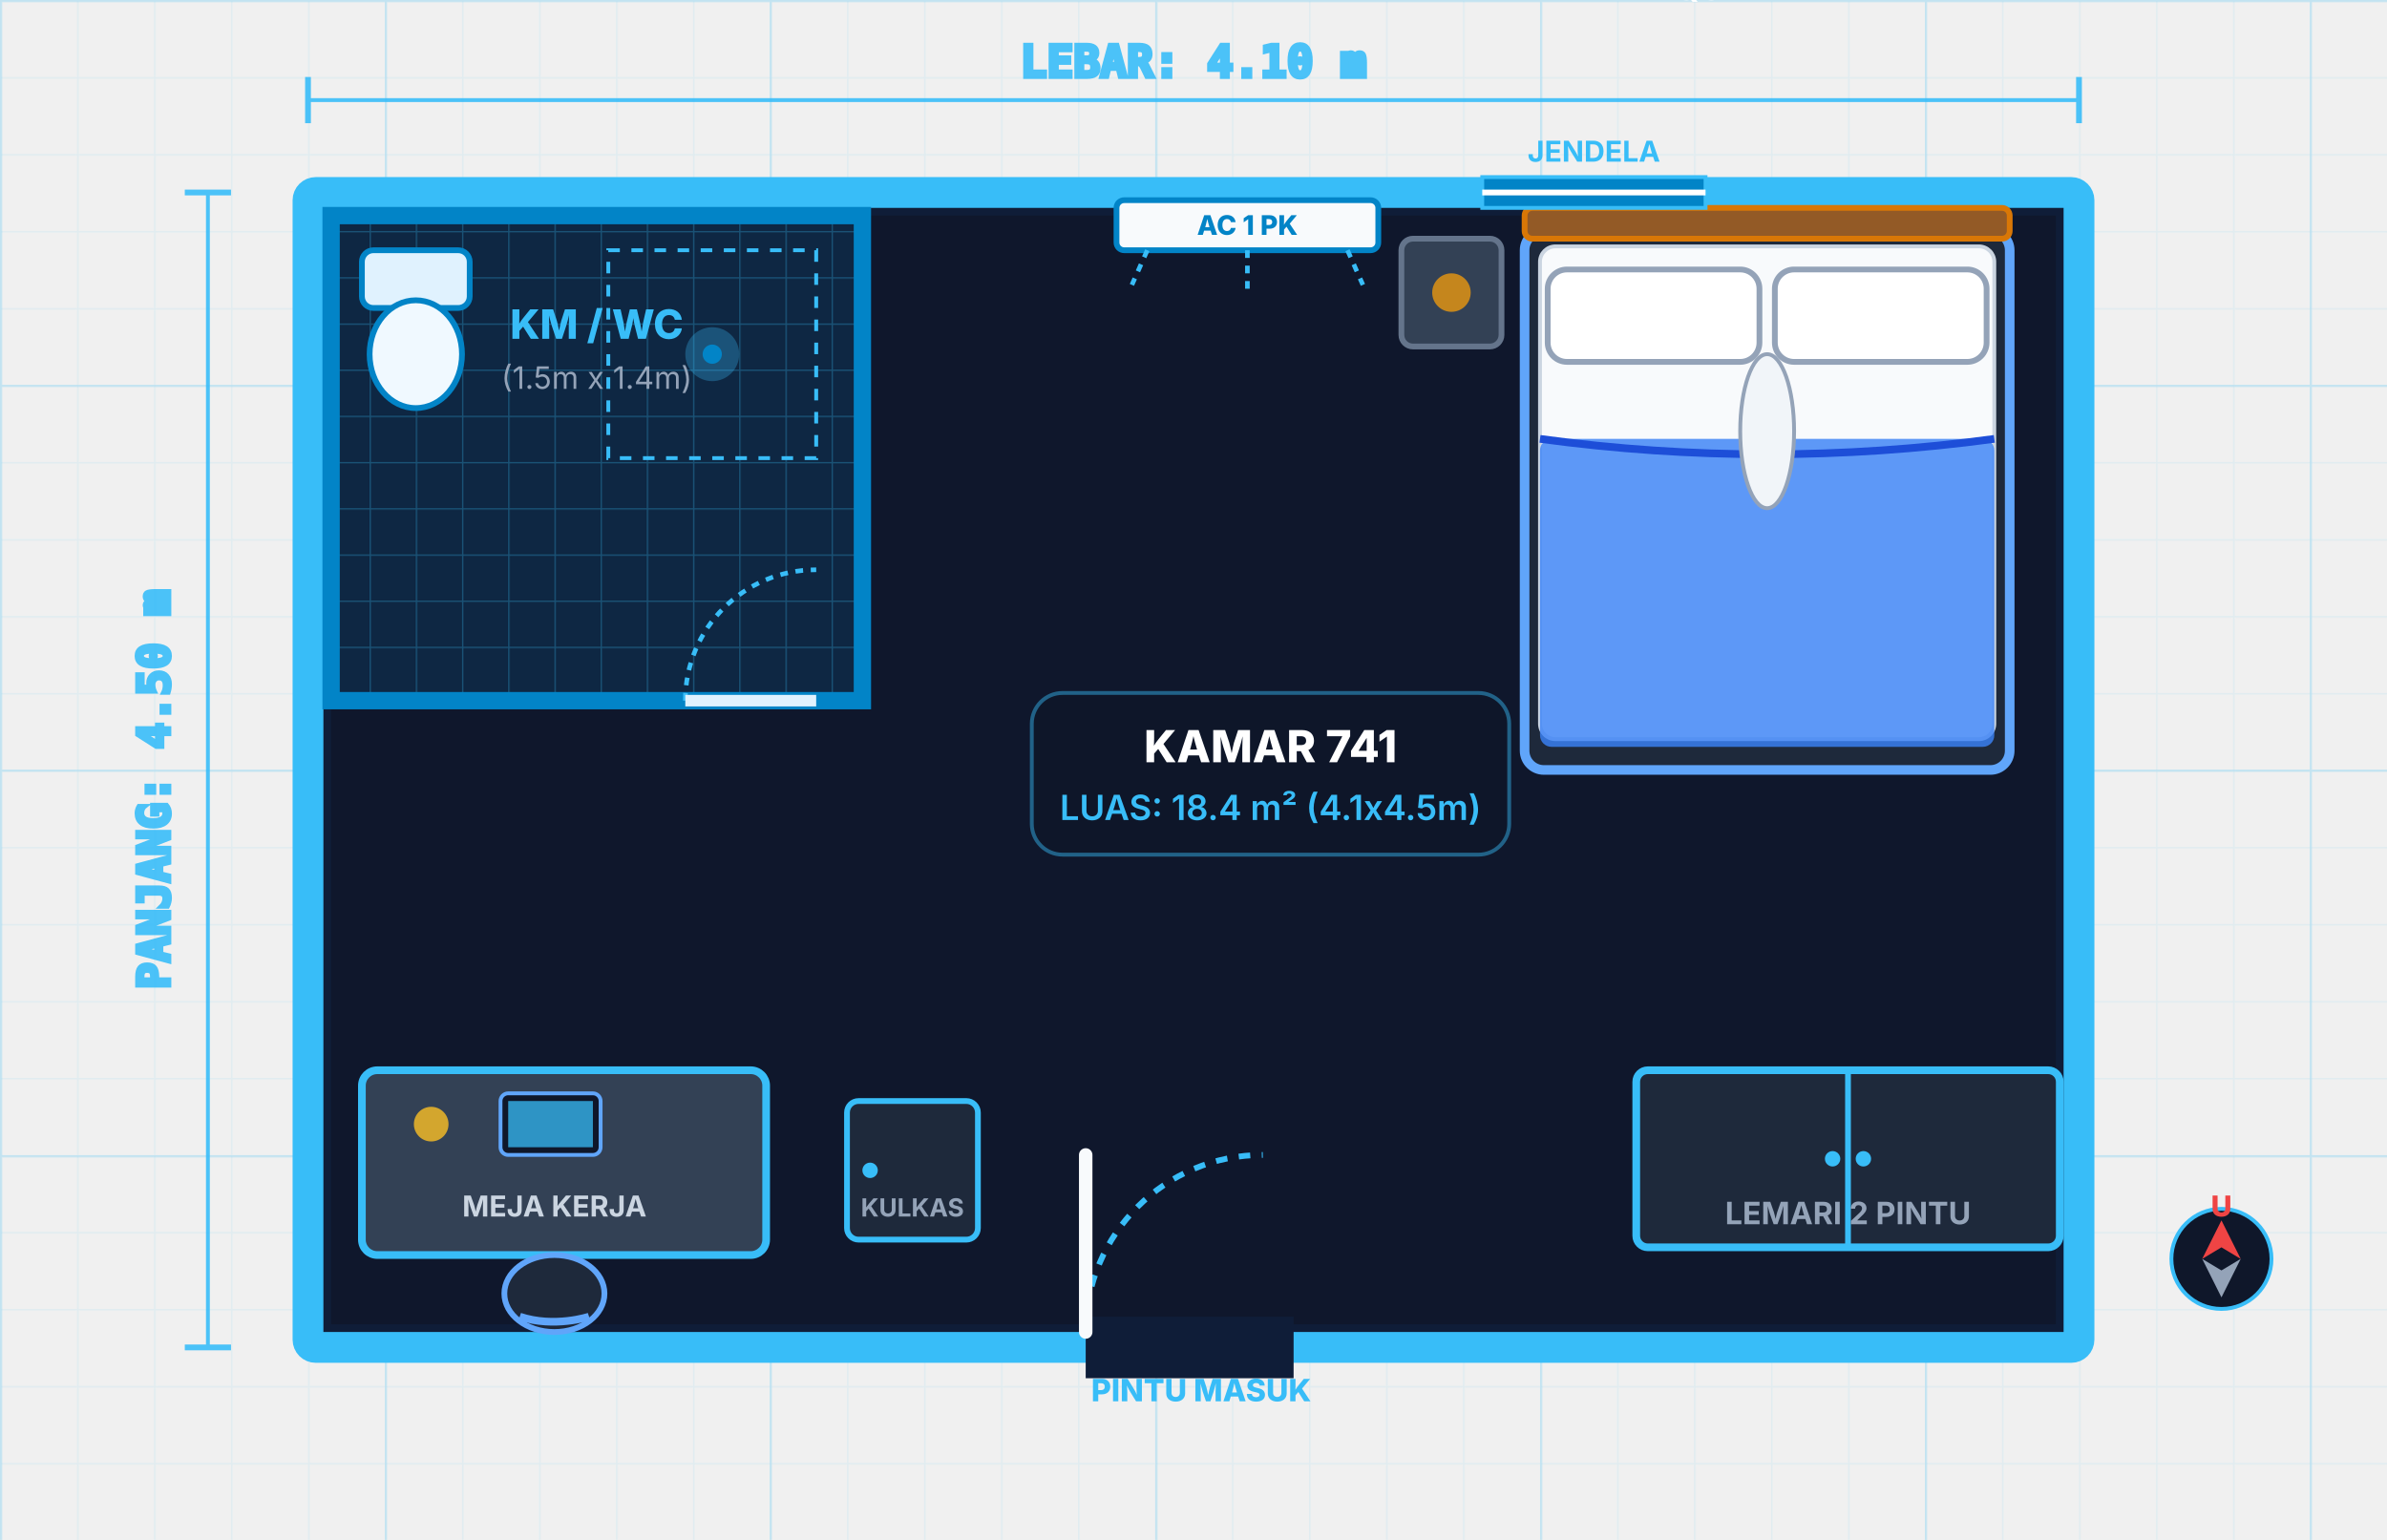
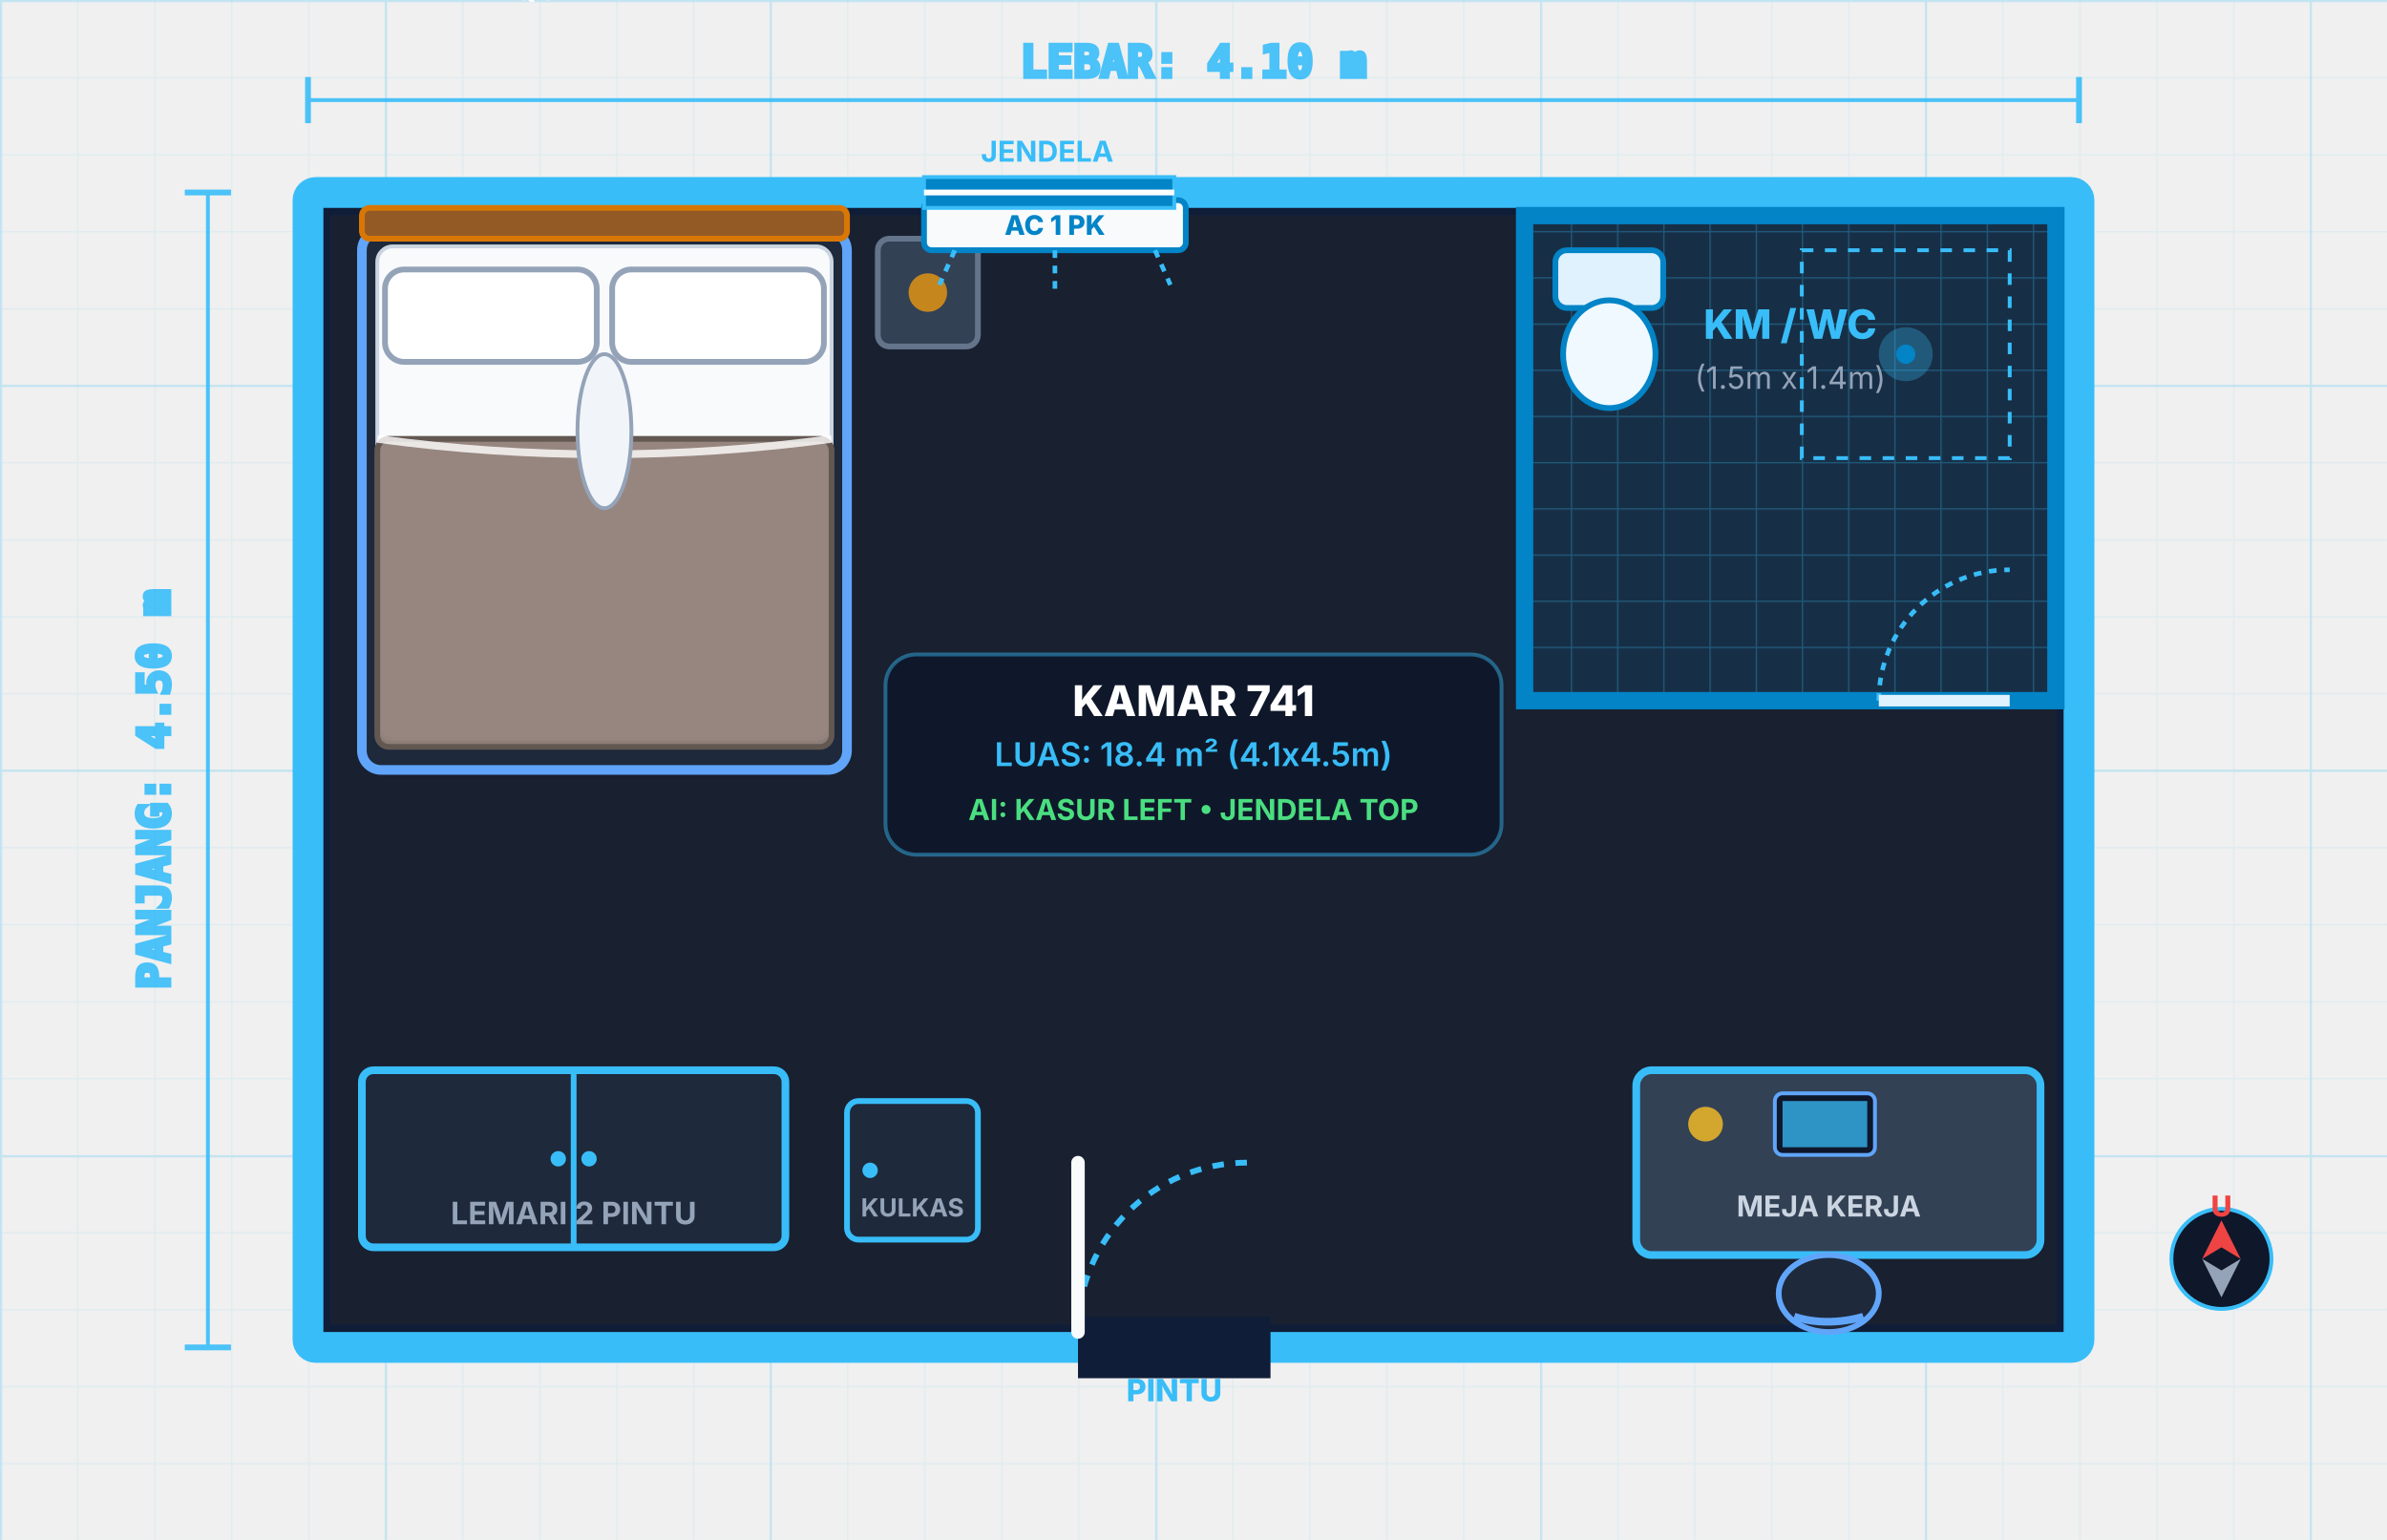
<svg xmlns="http://www.w3.org/2000/svg" viewBox="0 0 620 400" width="100%" height="100%" style="background:#0b1329; border-radius:12px; font-family:'Inter',system-ui,sans-serif;">
  <defs>
    <pattern id="grid_s_341" width="20" height="20" patternUnits="userSpaceOnUse">
      <path d="M 20 0 L 0 0 0 20" fill="none" stroke="rgba(56, 189, 248, 0.08)" stroke-width="0.8" />
    </pattern>
    <pattern id="grid_m_341" width="100" height="100" patternUnits="userSpaceOnUse">
      <path d="M 100 0 L 0 0 0 100" fill="none" stroke="rgba(56, 189, 248, 0.18)" stroke-width="1.2" />
    </pattern>
    <pattern id="tile_341" width="12" height="12" patternUnits="userSpaceOnUse">
      <rect width="12" height="12" fill="rgba(14, 165, 233, 0.12)" />
      <path d="M 12 0 L 0 0 0 12" fill="none" stroke="rgba(56, 189, 248, 0.28)" stroke-width="0.7" />
    </pattern>
  </defs>
  <rect width="620" height="400" fill="url(#grid_s_341)" />
  <rect width="620" height="400" fill="url(#grid_m_341)" />
  <g stroke="#38bdf8" stroke-width="1" opacity="0.9">
    <line x1="80" y1="26" x2="540" y2="26" />
    <line x1="80" y1="20" x2="80" y2="32" stroke-width="1.5" />
    <line x1="540" y1="20" x2="540" y2="32" stroke-width="1.5" />
    <text x="310" y="20" fill="#38bdf8" font-size="11.5" font-weight="700" text-anchor="middle" font-family="monospace">
      LEBAR: 4.10 m
    </text>
  </g>
  <g stroke="#38bdf8" stroke-width="1" opacity="0.9">
    <line x1="54" y1="50" x2="54" y2="350" />
    <line x1="48" y1="50" x2="60" y2="50" stroke-width="1.5" />
    <line x1="48" y1="350" x2="60" y2="350" stroke-width="1.5" />
    <text x="44" y="205" fill="#38bdf8" font-size="11.5" font-weight="700" text-anchor="middle" font-family="monospace" transform="rotate(-90 44 205)">
      PANJANG: 4.50 m
    </text>
  </g>
  <rect x="80" y="50" width="460" height="300" fill="#0f1d38" stroke="#38bdf8" stroke-width="8" rx="2" />
-   <rect x="86" y="56" width="448" height="288" fill="rgba(15, 23, 42, 0.88)" />
+   <rect x="86" y="56" width="448" height="288" fill="#c1a073" opacity="0.22" />
+   <rect x="86" y="56" width="448" height="288" fill="rgba(15, 23, 42, 0.75)" />
  <g>
-     <rect x="86" y="56" width="138" height="126" fill="url(#tile_341)" stroke="#0284c7" stroke-width="4.5" />
-     <text x="155" y="88" fill="#38bdf8" font-size="10.5" font-weight="800" text-anchor="middle">KM / WC</text>
-     <text x="155" y="101" fill="#94a3b8" font-size="8" text-anchor="middle">(1.5m x 1.4m)</text>
-     <rect x="94" y="65" width="28" height="15" rx="3" fill="#e0f2fe" stroke="#0284c7" stroke-width="1.5" />
-     <ellipse cx="108" cy="92" rx="12" ry="14" fill="#f0f9ff" stroke="#0284c7" stroke-width="1.5" />
-     <rect x="158" y="65" width="54" height="54" fill="none" stroke="#38bdf8" stroke-width="1" stroke-dasharray="3 3" />
-     <circle cx="185" cy="92" r="7" fill="#38bdf8" opacity="0.3" />
-     <circle cx="185" cy="92" r="2.5" fill="#0284c7" />
-     <path d="M 178 182 A 34 34 0 0 1 212 148" fill="none" stroke="#38bdf8" stroke-width="1.2" stroke-dasharray="2 2" />
-     <line x1="178" y1="182" x2="212" y2="182" stroke="#e0f2fe" stroke-width="3" />
+     <rect x="396" y="56" width="138" height="126" fill="url(#tile_341)" stroke="#0284c7" stroke-width="4.5" />
+     <text x="465" y="88" fill="#38bdf8" font-size="10.5" font-weight="800" text-anchor="middle">KM / WC</text>
+     <text x="465" y="101" fill="#94a3b8" font-size="8" text-anchor="middle">(1.5m x 1.4m)</text>
+     <rect x="404" y="65" width="28" height="15" rx="3" fill="#e0f2fe" stroke="#0284c7" stroke-width="1.5" />
+     <ellipse cx="418" cy="92" rx="12" ry="14" fill="#f0f9ff" stroke="#0284c7" stroke-width="1.5" />
+     <rect x="468" y="65" width="54" height="54" fill="none" stroke="#38bdf8" stroke-width="1" stroke-dasharray="3 3" />
+     <circle cx="495" cy="92" r="7" fill="#38bdf8" opacity="0.3" />
+     <circle cx="495" cy="92" r="2.5" fill="#0284c7" />
+     <path d="M 488 182 A 34 34 0 0 1 522 148" fill="none" stroke="#38bdf8" stroke-width="1.2" stroke-dasharray="2 2" />
+     <line x1="488" y1="182" x2="522" y2="182" stroke="#e0f2fe" stroke-width="3" />
  </g>
  <g>
-     <rect x="396" y="60" width="126" height="140" rx="5" fill="#1e293b" stroke="#60a5fa" stroke-width="2.5" />
-     <rect x="396" y="54" width="126" height="8" rx="2" fill="#935a26" stroke="#d97706" stroke-width="1.5" />
-     <rect x="400" y="64" width="118" height="128" rx="4" fill="#f8fafc" stroke="#cbd5e1" stroke-width="1" />
-     <rect x="400" y="114" width="118" height="80" rx="3" fill="#3b82f6" opacity="0.82" />
-     <path d="M 400 114 Q 459.0 122 518 114" fill="none" stroke="#1d4ed8" stroke-width="2" />
-     <rect x="402" y="70" width="55" height="24" rx="5" fill="#ffffff" stroke="#94a3b8" stroke-width="1.5" />
-     <rect x="461.0" y="70" width="55" height="24" rx="5" fill="#ffffff" stroke="#94a3b8" stroke-width="1.5" />
-     <ellipse cx="459.0" cy="112" rx="7" ry="20" fill="#f1f5f9" stroke="#94a3b8" stroke-width="1" />
-     <text x="459.0" cy="160" fill="#ffffff" font-size="8.5" font-weight="800" text-anchor="middle">QUEEN BED</text>
+     <rect x="94" y="60" width="126" height="140" rx="5" fill="#1e293b" stroke="#60a5fa" stroke-width="2.5" />
+     <rect x="94" y="54" width="126" height="8" rx="2" fill="#935a26" stroke="#d97706" stroke-width="1.5" />
+     <rect x="98" y="64" width="118" height="128" rx="4" fill="#f8fafc" stroke="#cbd5e1" stroke-width="1" />
+     <rect x="98" y="114" width="118" height="80" rx="3" fill="#928079" stroke="#635752" stroke-width="1.5" fill-opacity="0.95" />
+     <path d="M 98 114 Q 157.0 122 216 114" fill="none" stroke="#ffffff" stroke-width="2" opacity="0.8" />
+     <rect x="100" y="70" width="55" height="24" rx="5" fill="#ffffff" stroke="#94a3b8" stroke-width="1.5" />
+     <rect x="159.0" y="70" width="55" height="24" rx="5" fill="#ffffff" stroke="#94a3b8" stroke-width="1.5" />
+     <ellipse cx="157.0" cy="112" rx="7" ry="20" fill="#f1f5f9" stroke="#94a3b8" stroke-width="1" />
+     <text x="157.0" cy="160" fill="#ffffff" font-size="8.5" font-weight="800" text-anchor="middle">QUEEN BED</text>
  </g>
-   <rect x="364" y="62" width="26" height="28" rx="3" fill="#334155" stroke="#64748b" stroke-width="1.5" />
-   <circle cx="377" cy="76" r="5" fill="#f59e0b" opacity="0.75" />
+   <rect x="228" y="62" width="26" height="28" rx="3" fill="#334155" stroke="#64748b" stroke-width="1.5" />
+   <circle cx="241" cy="76" r="5" fill="#f59e0b" opacity="0.75" />
  <g>
-     <rect x="425" y="278" width="110" height="46" rx="3" fill="#1e293b" stroke="#38bdf8" stroke-width="2" />
-     <line x1="480" y1="278" x2="480" y2="324" stroke="#38bdf8" stroke-width="1.5" />
-     <circle cx="476" cy="301" r="2" fill="#38bdf8" />
-     <circle cx="484" cy="301" r="2" fill="#38bdf8" />
-     <text x="480" y="318" fill="#94a3b8" font-size="8" font-weight="700" text-anchor="middle">LEMARI 2 PINTU</text>
+     <rect x="94" y="278" width="110" height="46" rx="3" fill="#1e293b" stroke="#38bdf8" stroke-width="2" />
+     <line x1="149" y1="278" x2="149" y2="324" stroke="#38bdf8" stroke-width="1.5" />
+     <circle cx="145" cy="301" r="2" fill="#38bdf8" />
+     <circle cx="153" cy="301" r="2" fill="#38bdf8" />
+     <text x="149" y="318" fill="#94a3b8" font-size="8" font-weight="700" text-anchor="middle">LEMARI 2 PINTU</text>
  </g>
  <g>
-     <rect x="94" y="278" width="105" height="48" rx="4" fill="#334155" stroke="#38bdf8" stroke-width="2" />
-     <rect x="130" y="284" width="26" height="16" rx="2" fill="#0f172a" stroke="#60a5fa" stroke-width="1" />
-     <rect x="132" y="286" width="22" height="12" fill="#38bdf8" opacity="0.75" />
-     <circle cx="112" cy="292" r="4.5" fill="#fbbf24" opacity="0.8" />
-     <ellipse cx="144" cy="336" rx="13" ry="10" fill="#1e293b" stroke="#60a5fa" stroke-width="1.5" />
-     <path d="M 135 342 C 144 345 153 342 153 342" stroke="#60a5fa" stroke-width="2" fill="none" />
-     <text x="144" y="316" fill="#cbd5e1" font-size="7.5" font-weight="700" text-anchor="middle">MEJA KERJA</text>
+     <rect x="425" y="278" width="105" height="48" rx="4" fill="#334155" stroke="#38bdf8" stroke-width="2" />
+     <rect x="461" y="284" width="26" height="16" rx="2" fill="#0f172a" stroke="#60a5fa" stroke-width="1" />
+     <rect x="463" y="286" width="22" height="12" fill="#38bdf8" opacity="0.75" />
+     <circle cx="443" cy="292" r="4.5" fill="#fbbf24" opacity="0.8" />
+     <ellipse cx="475" cy="336" rx="13" ry="10" fill="#1e293b" stroke="#60a5fa" stroke-width="1.5" />
+     <path d="M 466 342 C 475 345 484 342 484 342" stroke="#60a5fa" stroke-width="2" fill="none" />
+     <text x="475" y="316" fill="#cbd5e1" font-size="7.5" font-weight="700" text-anchor="middle">MEJA KERJA</text>
  </g>
  <g>
-     <rect x="290" y="52" width="68" height="13" rx="2" fill="#f8fafc" stroke="#0284c7" stroke-width="1.5" />
-     <path d="M 298 65 L 294 74" stroke="#38bdf8" stroke-width="1.2" stroke-dasharray="2 2" />
-     <path d="M 324 65 L 324 76" stroke="#38bdf8" stroke-width="1.2" stroke-dasharray="2 2" />
-     <path d="M 350 65 L 354 74" stroke="#38bdf8" stroke-width="1.2" stroke-dasharray="2 2" />
-     <text x="324" y="61" fill="#0284c7" font-size="7" font-weight="800" text-anchor="middle">AC 1 PK</text>
+     <rect x="240" y="52" width="68" height="13" rx="2" fill="#f8fafc" stroke="#0284c7" stroke-width="1.5" />
+     <path d="M 248 65 L 244 74" stroke="#38bdf8" stroke-width="1.2" stroke-dasharray="2 2" />
+     <path d="M 274 65 L 274 76" stroke="#38bdf8" stroke-width="1.2" stroke-dasharray="2 2" />
+     <path d="M 300 65 L 304 74" stroke="#38bdf8" stroke-width="1.2" stroke-dasharray="2 2" />
+     <text x="274" y="61" fill="#0284c7" font-size="7" font-weight="800" text-anchor="middle">AC 1 PK</text>
  </g>
  <g>
    <rect x="220" y="286" width="34" height="36" rx="3" fill="#1e293b" stroke="#38bdf8" stroke-width="1.5" />
    <circle cx="226" cy="304" r="2" fill="#38bdf8" />
    <text x="237" y="316" fill="#94a3b8" font-size="6.5" font-weight="700" text-anchor="middle">KULKAS</text>
  </g>
  <g>
-     <rect x="385" y="46" width="58" height="8" fill="#0284c7" stroke="#38bdf8" stroke-width="1" />
-     <line x1="385" y1="50" x2="443" y2="50" stroke="#ffffff" stroke-width="1.5" />
-     <text x="414" y="42" fill="#38bdf8" font-size="7.5" font-weight="700" text-anchor="middle">JENDELA</text>
+     <rect x="240" y="46" width="65" height="8" fill="#0284c7" stroke="#38bdf8" stroke-width="1" />
+     <line x1="240" y1="50" x2="305" y2="50" stroke="#ffffff" stroke-width="1.5" />
+     <text x="272" y="42" fill="#38bdf8" font-size="7.5" font-weight="700" text-anchor="middle">JENDELA</text>
  </g>
  <g>
-     <rect x="282" y="342" width="54" height="16" fill="#0f1d38" />
-     <path d="M 282 346 A 46 46 0 0 1 328 300" fill="none" stroke="#38bdf8" stroke-width="1.5" stroke-dasharray="3 3" />
-     <line x1="282" y1="346" x2="282" y2="300" stroke="#f8fafc" stroke-width="3.5" stroke-linecap="round" />
-     <text x="312" y="364" fill="#38bdf8" font-size="8" font-weight="800" text-anchor="middle">PINTU MASUK</text>
+     <rect x="280" y="342" width="50" height="16" fill="#0f1d38" />
+     <path d="M 280 346 A 44 44 0 0 1 324 302" fill="none" stroke="#38bdf8" stroke-width="1.5" stroke-dasharray="3 3" />
+     <line x1="280" y1="346" x2="280" y2="302" stroke="#f8fafc" stroke-width="3.5" stroke-linecap="round" />
+     <text x="305" y="364" fill="#38bdf8" font-size="8" font-weight="800" text-anchor="middle">PINTU</text>
  </g>
  <g>
-     <rect x="268" y="180" width="124" height="42" rx="8" fill="rgba(15, 23, 42, 0.9)" stroke="rgba(56, 189, 248, 0.45)" stroke-width="1" />
-     <text x="330" y="198" fill="#ffffff" font-size="11.5" font-weight="800" text-anchor="middle">KAMAR 741</text>
-     <text x="330" y="213" fill="#38bdf8" font-size="9" font-weight="600" text-anchor="middle">LUAS: 18.4 m² (4.1x4.5m)</text>
+     <rect x="230" y="170" width="160" height="52" rx="8" fill="rgba(15, 23, 42, 0.92)" stroke="rgba(56, 189, 248, 0.45)" stroke-width="1" />
+     <text x="310" y="186" fill="#ffffff" font-size="11" font-weight="800" text-anchor="middle">KAMAR 741</text>
+     <text x="310" y="199" fill="#38bdf8" font-size="8.5" font-weight="600" text-anchor="middle">LUAS: 18.4 m² (4.1x4.5m)</text>
+     <text x="310" y="213" fill="#4ade80" font-size="7.5" font-weight="700" text-anchor="middle">AI: KASUR LEFT • JENDELA TOP</text>
  </g>
  <g transform="translate(562, 312)">
    <circle cx="15" cy="15" r="13" fill="#0f172a" stroke="#38bdf8" stroke-width="1" />
    <path d="M 15 5 L 20 15 L 15 12 L 10 15 Z" fill="#ef4444" />
    <path d="M 15 25 L 20 15 L 15 18 L 10 15 Z" fill="#94a3b8" />
    <text x="15" y="4" fill="#ef4444" font-size="7.5" font-weight="800" text-anchor="middle">U</text>
  </g>
</svg>
